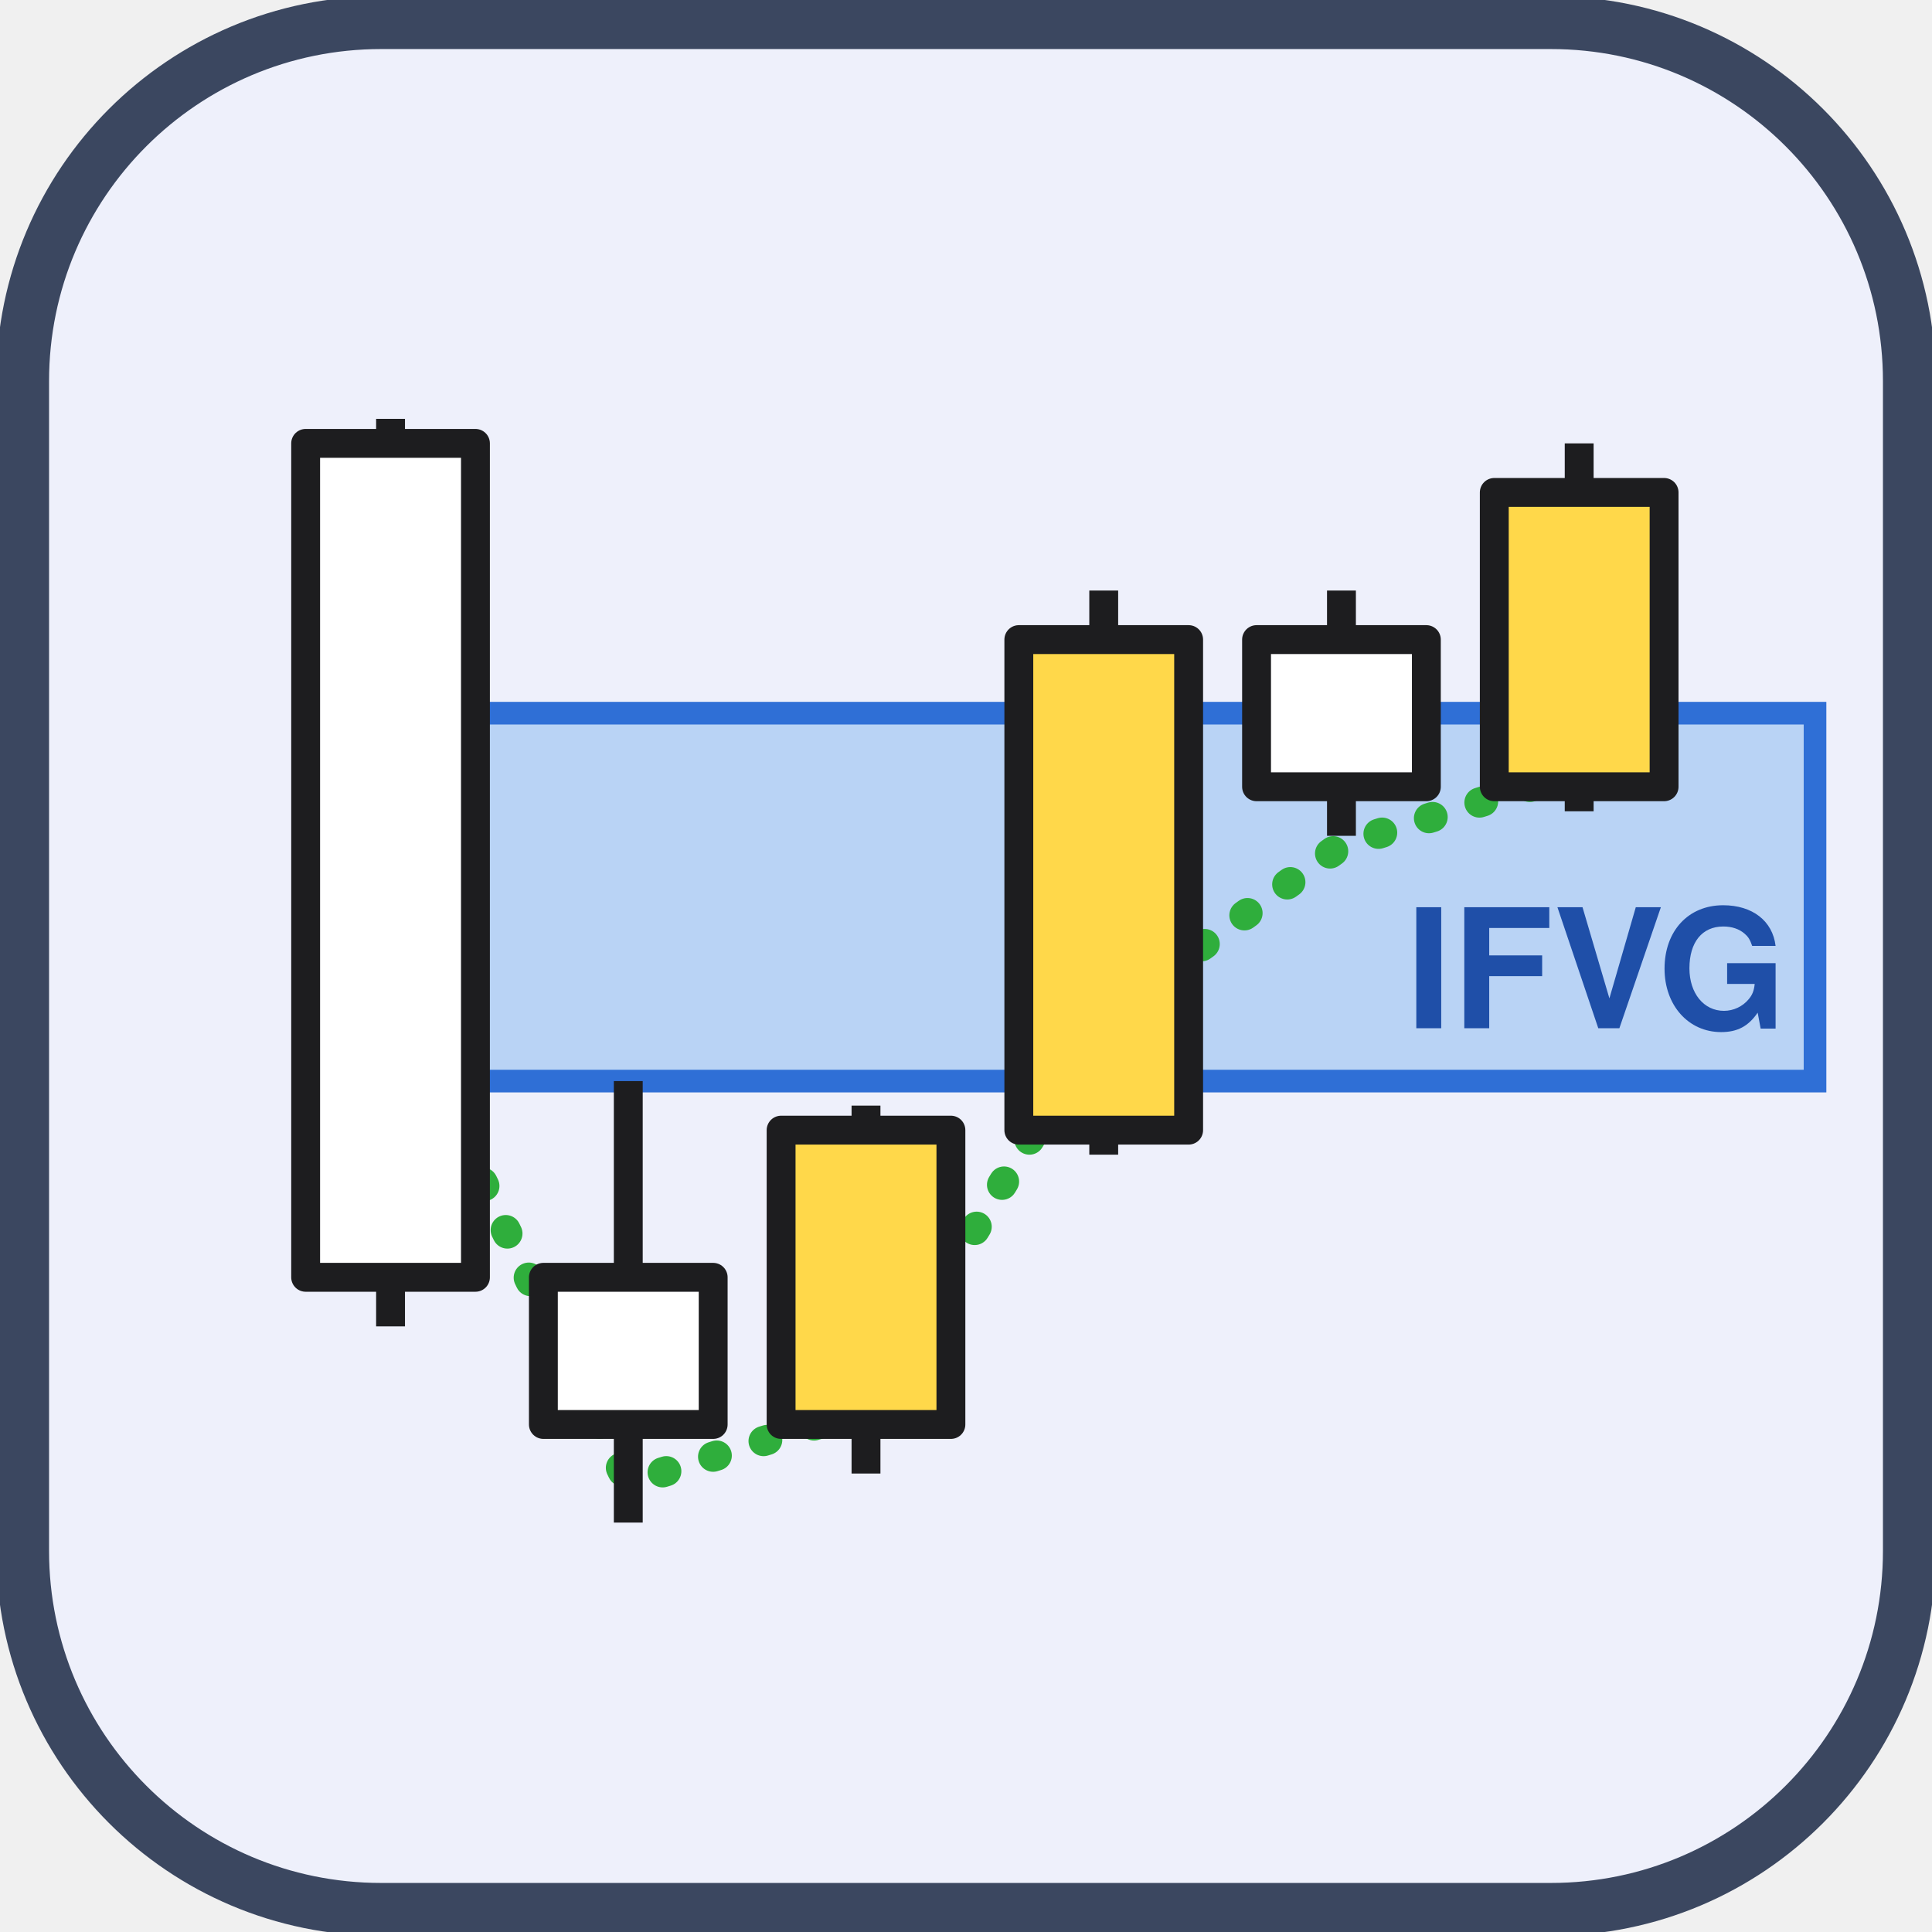
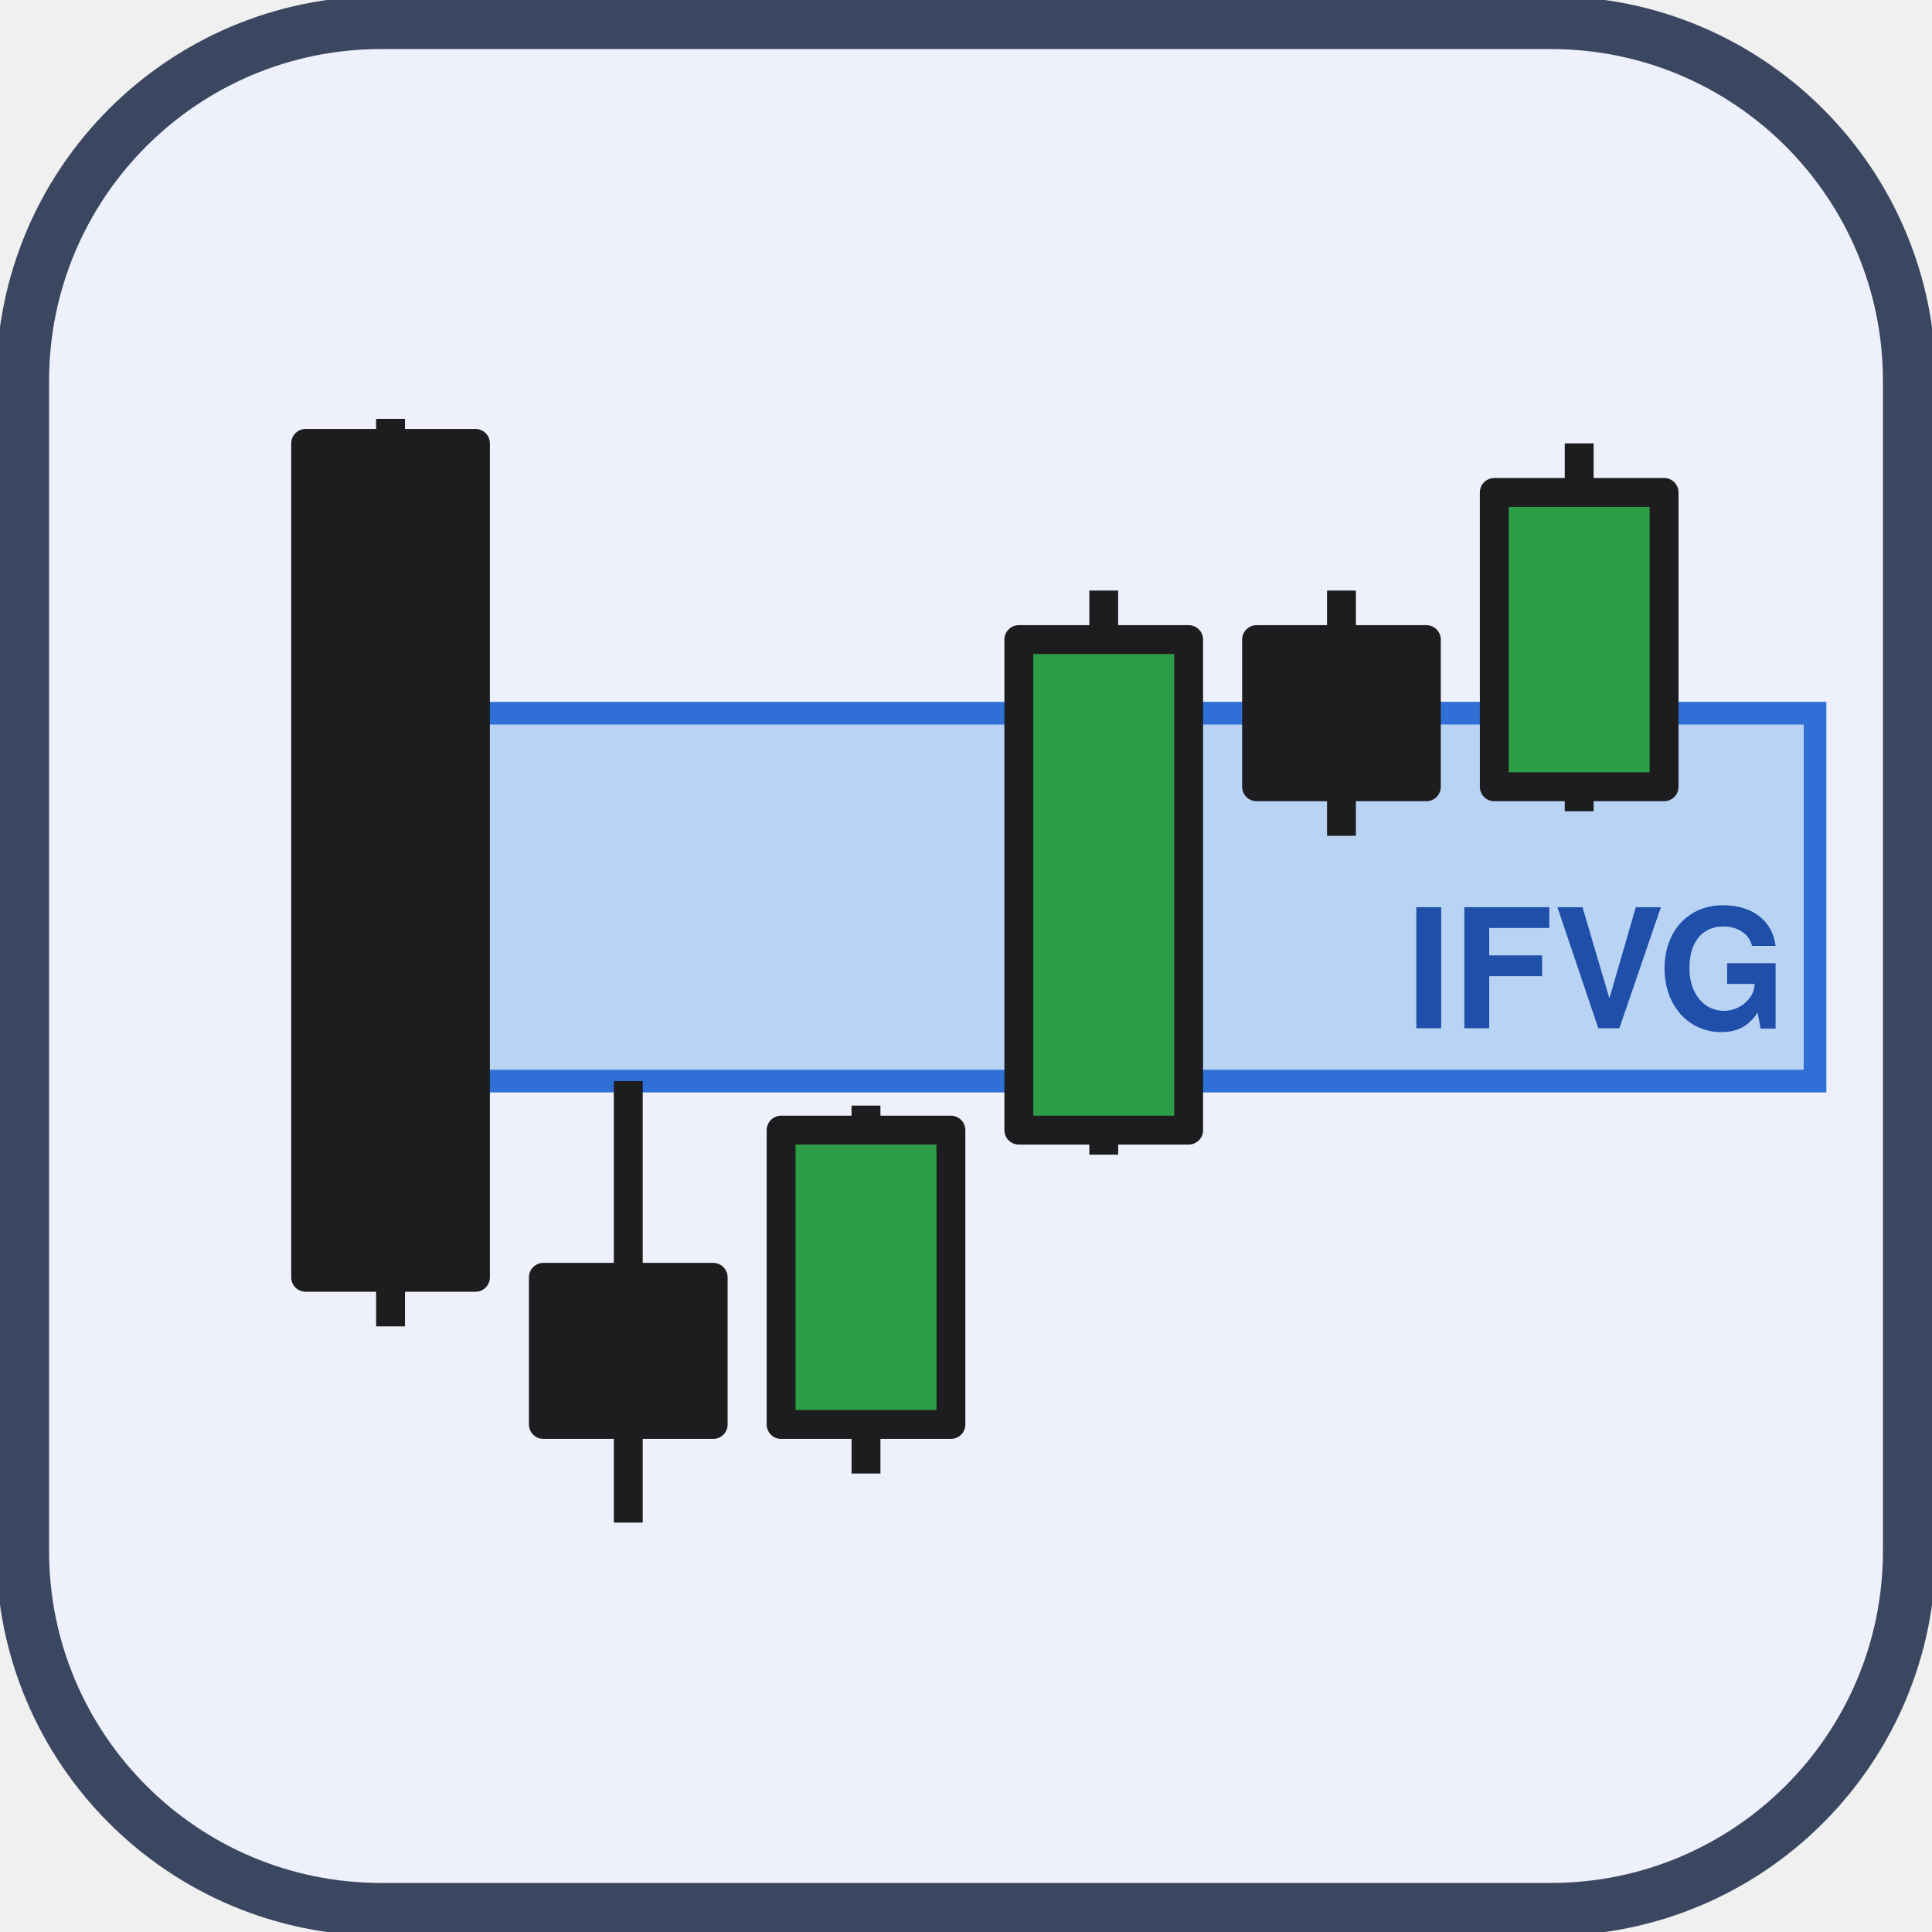
<svg xmlns="http://www.w3.org/2000/svg" width="1024" height="1024" viewBox="0 0 1024 1024">
  <g transform="translate(12,12) scale(1.0)">
    <rect x="0" y="0" width="1000" height="1000" rx="190" fill="#eef0fb" stroke="#3b4760" stroke-width="28" />
    <g transform="translate(0,40)">
      <rect x="195.0" y="326.0" width="755.0" height="195.0" fill="#b9d3f5" stroke="#2f6fd6" stroke-width="12" />
      <text x="935" y="493.0" text-anchor="end" font-family="Helvetica,Arial,sans-serif" font-weight="700" font-size="88" fill="#1f4fa8">IFVG</text>
-       <polyline points="195.0,474.0 321.0,734.0 447.0,695.0 573.0,487.0 699.0,396.0 825.0,357.0" fill="none" stroke="#2fae3c" stroke-width="16" stroke-dasharray="2 26" stroke-linecap="round" />
      <line x1="195.0" y1="170.0" x2="195.0" y2="651.0" stroke="#1d1d1f" stroke-width="15.3" />
-       <rect x="150" y="183.0" width="90" height="442.0" fill="#ffffff" stroke="#1d1d1f" stroke-width="15.3" stroke-linejoin="round" />
+       <rect x="150" y="183.0" width="90" height="442.0" fill="#1d1d1f" stroke="#1d1d1f" stroke-width="15.3" stroke-linejoin="round" />
      <line x1="321.0" y1="521.0" x2="321.0" y2="755.0" stroke="#1d1d1f" stroke-width="15.3" />
-       <rect x="276" y="625.0" width="90" height="78.0" fill="#ffffff" stroke="#1d1d1f" stroke-width="15.3" stroke-linejoin="round" />
+       <rect x="276" y="625.0" width="90" height="78.0" fill="#1d1d1f" stroke="#1d1d1f" stroke-width="15.3" stroke-linejoin="round" />
      <line x1="447.0" y1="534.0" x2="447.0" y2="729.0" stroke="#1d1d1f" stroke-width="15.3" />
-       <rect x="402" y="547.0" width="90" height="156.0" fill="#ffd84a" stroke="#1d1d1f" stroke-width="15.3" stroke-linejoin="round" />
+       <rect x="402" y="547.0" width="90" height="156.0" fill="#2e9d48" stroke="#1d1d1f" stroke-width="15.3" stroke-linejoin="round" />
      <line x1="573.0" y1="261.0" x2="573.0" y2="560.0" stroke="#1d1d1f" stroke-width="15.3" />
-       <rect x="528" y="287.0" width="90" height="260.0" fill="#ffd84a" stroke="#1d1d1f" stroke-width="15.3" stroke-linejoin="round" />
+       <rect x="528" y="287.0" width="90" height="260.0" fill="#2e9d48" stroke="#1d1d1f" stroke-width="15.3" stroke-linejoin="round" />
      <line x1="699.0" y1="261.0" x2="699.0" y2="391.0" stroke="#1d1d1f" stroke-width="15.3" />
-       <rect x="654" y="287.0" width="90" height="78.0" fill="#ffffff" stroke="#1d1d1f" stroke-width="15.3" stroke-linejoin="round" />
+       <rect x="654" y="287.0" width="90" height="78.0" fill="#1d1d1f" stroke="#1d1d1f" stroke-width="15.3" stroke-linejoin="round" />
      <line x1="825.0" y1="183.0" x2="825.0" y2="378.0" stroke="#1d1d1f" stroke-width="15.3" />
-       <rect x="780" y="209.0" width="90" height="156.0" fill="#ffd84a" stroke="#1d1d1f" stroke-width="15.3" stroke-linejoin="round" />
+       <rect x="780" y="209.0" width="90" height="156.0" fill="#2e9d48" stroke="#1d1d1f" stroke-width="15.3" stroke-linejoin="round" />
    </g>
  </g>
</svg>
